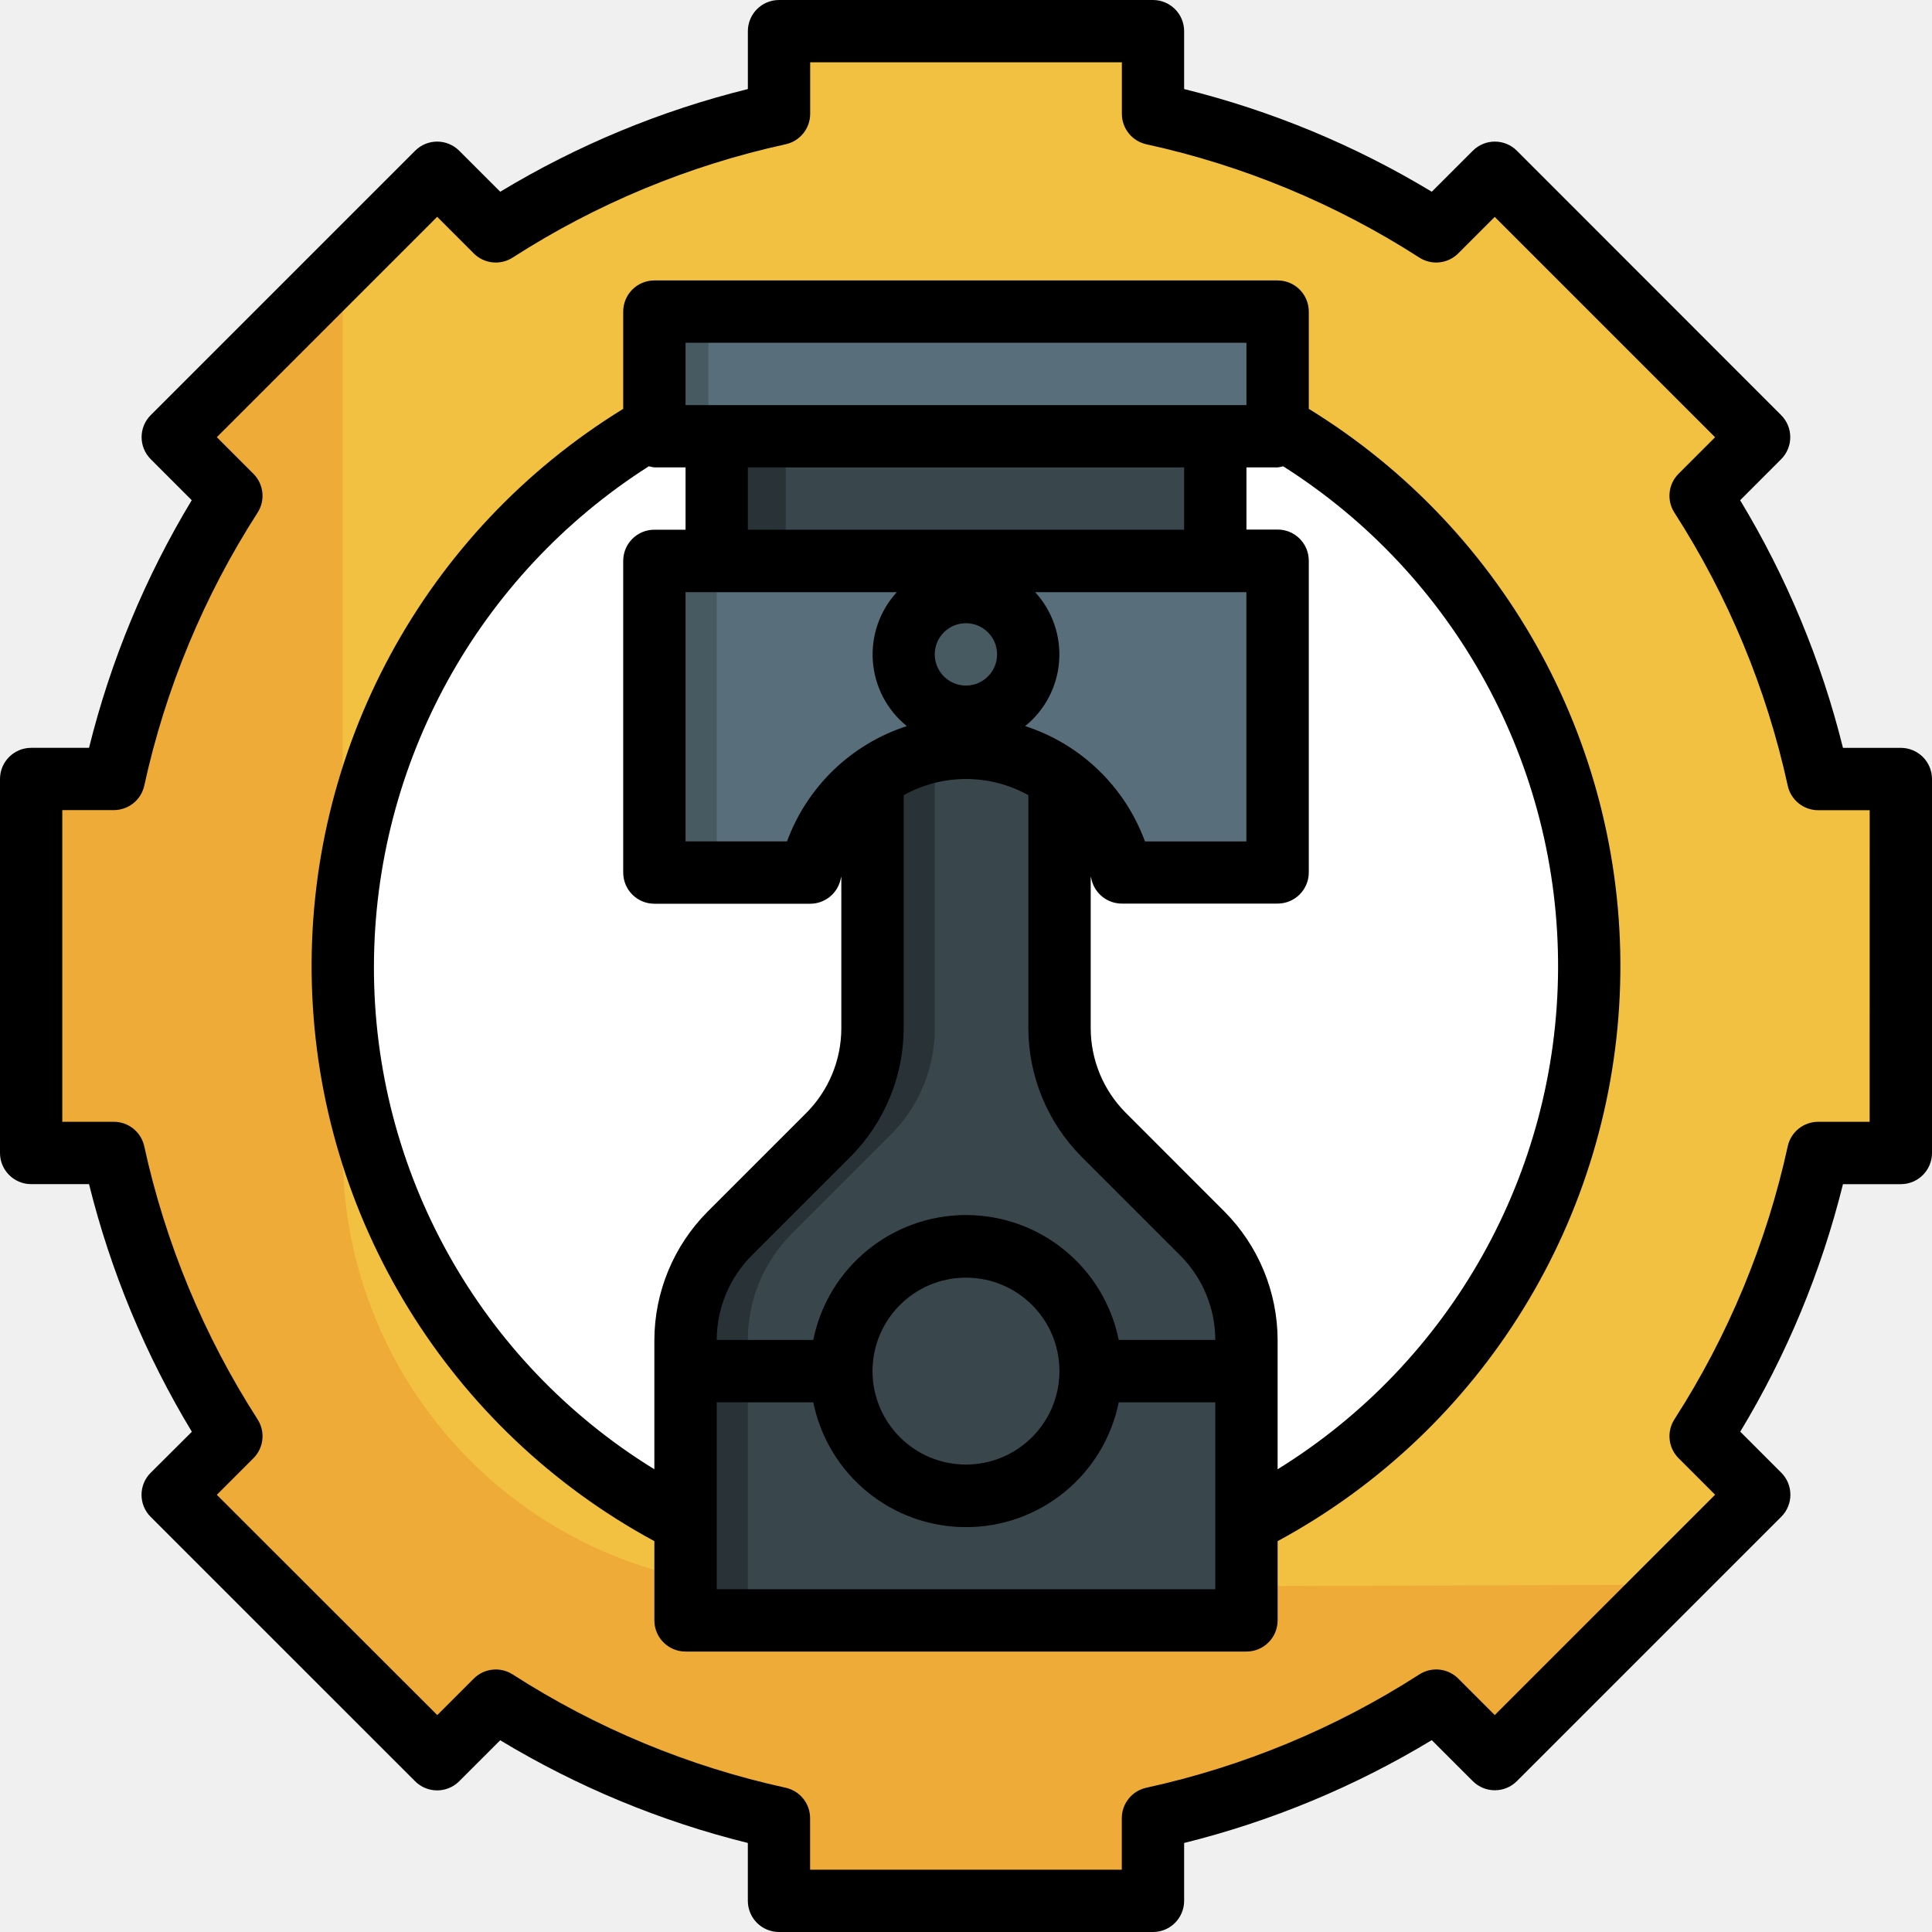
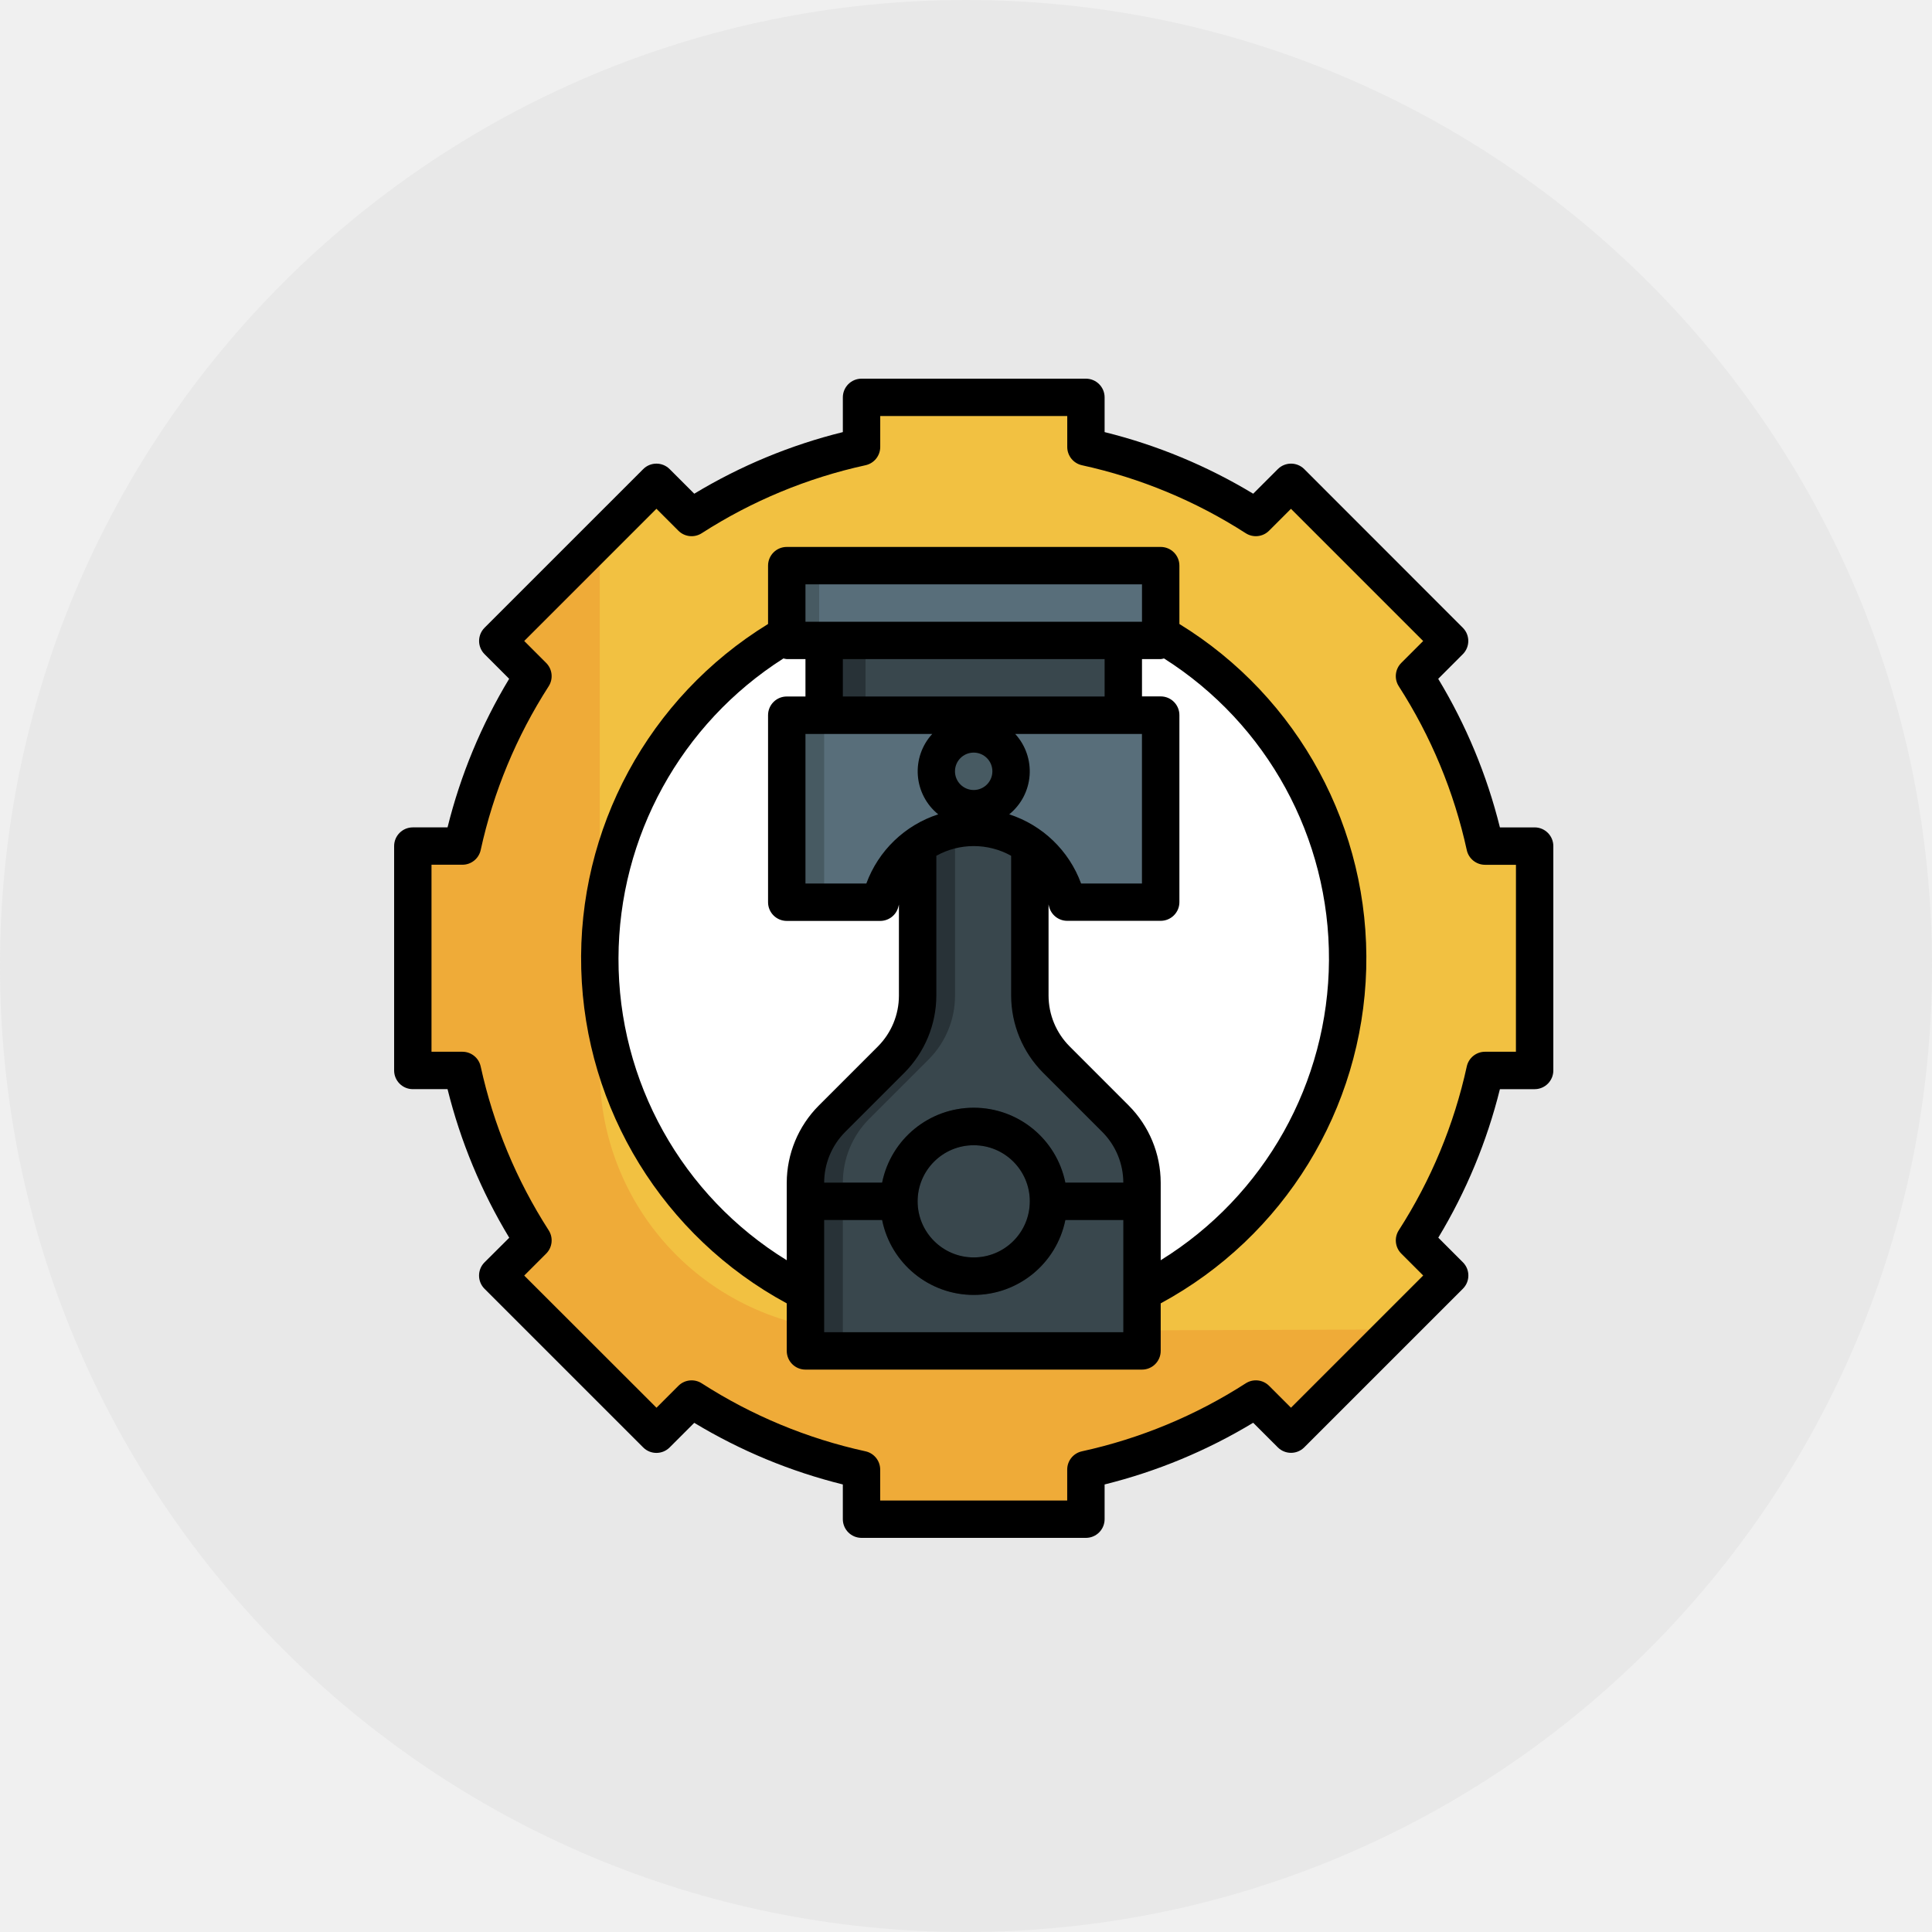
- <svg xmlns="http://www.w3.org/2000/svg" width="75" height="75" viewBox="0 0 75 75">
-   <g id="Group_1117369" data-name="Group 1117369" transform="translate(-1 -1)">
-     <path id="Path_908615" data-name="Path 908615" d="M74.581,45.548V31.032H71.374a33.682,33.682,0,0,0-4.562-11l2.272-2.272L58.82,7.5,56.548,9.769a33.682,33.682,0,0,0-11-4.562V2H31.032V5.207a33.682,33.682,0,0,0-11,4.562L17.761,7.5,7.5,17.761l2.272,2.272a33.682,33.682,0,0,0-4.562,11H2V45.548H5.207a33.682,33.682,0,0,0,4.562,11L7.5,58.82,17.761,69.084l2.272-2.272a33.682,33.682,0,0,0,11,4.562v3.207H45.548V71.374a33.682,33.682,0,0,0,11-4.562l2.272,2.272L69.084,58.82l-2.272-2.272a33.682,33.682,0,0,0,4.562-11Z" transform="translate(0.21 0.21)" fill="#efab38" />
-     <path id="Path_908616" data-name="Path 908616" d="M64.715,20.033l2.272-2.272L56.723,7.5,54.451,9.769a33.682,33.682,0,0,0-11-4.562V2H28.935V5.207a33.682,33.682,0,0,0-11,4.562L15.664,7.5,12,11.162V45.548A16.88,16.88,0,0,0,28.935,62.427L63.5,62.306l3.49-3.49-2.272-2.272a33.682,33.682,0,0,0,4.562-11h3.207V31.032H69.277A33.682,33.682,0,0,0,64.715,20.033Z" transform="translate(2.306 0.21)" fill="#f2c141" />
-     <circle id="Ellipse_11985" data-name="Ellipse 11985" cx="24" cy="24" r="24" transform="translate(14.5 14.5)" fill="#fff" />
-     <path id="Path_908617" data-name="Path 908617" d="M37.516,23V36.306a5.84,5.84,0,0,0,1.711,4.13l3.837,3.837a5.84,5.84,0,0,1,1.71,4.13V59.29H23V48.4h0a5.84,5.84,0,0,1,1.711-4.13l3.837-3.837a5.84,5.84,0,0,0,1.71-4.13V23" transform="translate(4.613 4.613)" fill="#283237" />
-     <path id="Path_908618" data-name="Path 908618" d="M42.644,44.273l-3.837-3.837a5.84,5.84,0,0,1-1.71-4.13V23H32.258V36.306a5.84,5.84,0,0,1-1.711,4.13L26.71,44.273A5.84,5.84,0,0,0,25,48.4V59.29H44.355V48.4a5.84,5.84,0,0,0-1.711-4.13Z" transform="translate(5.032 4.613)" fill="#39474d" />
-     <path id="Path_908619" data-name="Path 908619" d="M46.194,19H22V31.1h6.048l.036-.144A6.2,6.2,0,0,1,34.1,26.258h0a6.2,6.2,0,0,1,6.012,4.695l.036.144h6.048Z" transform="translate(4.403 3.774)" fill="#475a62" />
-     <path id="Path_908620" data-name="Path 908620" d="M27.665,30.953a6.2,6.2,0,0,1,12.024,0l.036.144h6.048V19H24V31.1h3.629Z" transform="translate(4.823 3.774)" fill="#586e7a" />
-     <ellipse id="Ellipse_11986" data-name="Ellipse 11986" cx="3" cy="2" rx="3" ry="2" transform="translate(35.5 24.5)" fill="#475a62" />
-     <rect id="Rectangle_409924" data-name="Rectangle 409924" width="20" height="6" transform="translate(28.5 17.5)" fill="#283237" />
-     <path id="Path_908621" data-name="Path 908621" d="M44.774,44.84h-4.96a6.048,6.048,0,0,0-11.855,0H23v2.419h4.96a6.048,6.048,0,0,0,11.855,0h4.96ZM33.887,49.678a3.629,3.629,0,1,1,3.629-3.629A3.629,3.629,0,0,1,33.887,49.678Z" transform="translate(4.613 8.176)" fill="#283237" />
-     <rect id="Rectangle_409925" data-name="Rectangle 409925" width="24" height="4" transform="translate(26.5 13.5)" fill="#475a62" />
-     <rect id="Rectangle_409926" data-name="Rectangle 409926" width="22" height="4" transform="translate(28.5 13.5)" fill="#586e7a" />
-     <rect id="Rectangle_409927" data-name="Rectangle 409927" width="17" height="6" transform="translate(31.5 17.5)" fill="#39474d" />
-     <path id="Path_908622" data-name="Path 908622" d="M49.71,14.985V11.21A1.21,1.21,0,0,0,48.5,10H24.306a1.21,1.21,0,0,0-1.21,1.21v3.775a25.384,25.384,0,0,0,1.21,43.955v3.076a1.21,1.21,0,0,0,1.21,1.21H47.29a1.21,1.21,0,0,0,1.21-1.21V58.94a25.384,25.384,0,0,0,1.21-43.955ZM25.516,12.419H47.29v2.419H25.516Zm16.815,38.71a6.048,6.048,0,0,0-11.855,0h-3.75a4.661,4.661,0,0,1,1.356-3.275l3.837-3.837a7.1,7.1,0,0,0,2.065-4.985V29.981a4.984,4.984,0,0,1,4.839,0v9.051a7.1,7.1,0,0,0,2.065,4.985l3.837,3.837a4.661,4.661,0,0,1,1.356,3.275Zm-2.3,1.21A3.629,3.629,0,1,1,36.4,48.71,3.629,3.629,0,0,1,40.032,52.339ZM33.718,22.1a3.578,3.578,0,0,0,.387,5.2,7.379,7.379,0,0,0-4.65,4.476H25.516V22.1ZM36.4,25.726a1.21,1.21,0,1,1,1.21-1.21A1.21,1.21,0,0,1,36.4,25.726ZM38.7,27.3a3.577,3.577,0,0,0,.387-5.2h8.2v9.677H43.35A7.379,7.379,0,0,0,38.7,27.3ZM27.935,19.677V17.258H44.871v2.419ZM13.419,36.613a23.069,23.069,0,0,1,10.673-19.4,1.159,1.159,0,0,0,.214.044h1.21v2.419h-1.21a1.21,1.21,0,0,0-1.21,1.21v12.1a1.21,1.21,0,0,0,1.21,1.21h6.048a1.21,1.21,0,0,0,1.173-.913l.036-.144v5.9a4.661,4.661,0,0,1-1.356,3.275l-3.837,3.837a7.1,7.1,0,0,0-2.065,4.985V56.15A22.863,22.863,0,0,1,13.419,36.613ZM26.726,60.806V53.548h3.75a6.048,6.048,0,0,0,11.855,0h3.75v7.258ZM48.5,56.15V51.129a7.1,7.1,0,0,0-2.065-4.985L42.6,42.307a4.661,4.661,0,0,1-1.356-3.275v-5.9l.036.145a1.21,1.21,0,0,0,1.173.913H48.5a1.21,1.21,0,0,0,1.21-1.21v-12.1a1.21,1.21,0,0,0-1.21-1.21H47.29V17.258H48.5a1.14,1.14,0,0,0,.214-.044A22.969,22.969,0,0,1,48.5,56.15Z" transform="translate(2.097 1.887)" />
-     <path id="Path_908623" data-name="Path 908623" d="M74.79,30.032H72.544a34.779,34.779,0,0,0-3.992-9.613l1.592-1.593a1.21,1.21,0,0,0,0-1.71L59.885,6.851a1.21,1.21,0,0,0-1.71,0L56.581,8.443a34.718,34.718,0,0,0-9.613-3.986V2.21A1.21,1.21,0,0,0,45.758,1H31.242a1.21,1.21,0,0,0-1.21,1.21V4.457a34.718,34.718,0,0,0-9.613,3.986L18.826,6.851a1.21,1.21,0,0,0-1.71,0L6.851,17.115a1.21,1.21,0,0,0,0,1.71l1.592,1.593a34.779,34.779,0,0,0-3.987,9.613H2.21A1.21,1.21,0,0,0,1,31.242V45.758a1.21,1.21,0,0,0,1.21,1.21H4.456a34.779,34.779,0,0,0,3.992,9.613l-1.6,1.593a1.21,1.21,0,0,0,0,1.71L17.115,70.149a1.21,1.21,0,0,0,1.71,0l1.593-1.592a34.78,34.78,0,0,0,9.613,3.987V74.79A1.21,1.21,0,0,0,31.242,76H45.758a1.21,1.21,0,0,0,1.21-1.21V72.544a34.779,34.779,0,0,0,9.613-3.992l1.593,1.592a1.21,1.21,0,0,0,1.71,0L70.149,59.88a1.21,1.21,0,0,0,0-1.71l-1.592-1.593a34.78,34.78,0,0,0,3.987-9.608H74.79A1.21,1.21,0,0,0,76,45.758V31.242A1.21,1.21,0,0,0,74.79,30.032Zm-1.21,14.516h-2A1.21,1.21,0,0,0,70.4,45.5,32.363,32.363,0,0,1,66,56.1a1.21,1.21,0,0,0,.163,1.508l1.417,1.417-8.554,8.554-1.417-1.417A1.21,1.21,0,0,0,56.1,66a32.362,32.362,0,0,1-10.6,4.4,1.21,1.21,0,0,0-.952,1.182v2h-12.1v-2A1.21,1.21,0,0,0,31.5,70.4,32.362,32.362,0,0,1,20.9,66a1.21,1.21,0,0,0-1.508.163l-1.417,1.417L9.417,59.029l1.417-1.417A1.21,1.21,0,0,0,11,56.1,32.362,32.362,0,0,1,6.6,45.5a1.21,1.21,0,0,0-1.182-.952h-2v-12.1h2A1.21,1.21,0,0,0,6.6,31.5,32.352,32.352,0,0,1,11,20.9a1.21,1.21,0,0,0-.163-1.508L9.417,17.971l8.554-8.554,1.417,1.417A1.21,1.21,0,0,0,20.9,11,32.361,32.361,0,0,1,31.5,6.6a1.21,1.21,0,0,0,.951-1.182v-2h12.1v2A1.21,1.21,0,0,0,45.5,6.6,32.361,32.361,0,0,1,56.1,11a1.21,1.21,0,0,0,1.508-.163l1.417-1.417,8.554,8.554-1.417,1.417A1.21,1.21,0,0,0,66,20.9a32.352,32.352,0,0,1,4.4,10.6,1.21,1.21,0,0,0,1.182.952h2Z" transform="translate(0 0)" />
+ <svg xmlns="http://www.w3.org/2000/svg" width="125" height="125" viewBox="0 0 125 125">
+   <g id="Group_1118044" data-name="Group 1118044" transform="translate(-745 -4152.932)">
+     <circle id="Ellipse_11953" data-name="Ellipse 11953" cx="62.5" cy="62.5" r="62.5" transform="translate(745 4152.932)" fill="#e8e8e8" />
+     <g id="Group_1117369" data-name="Group 1117369" transform="translate(769.5 4176.432)">
+       <path id="Path_908615" data-name="Path 908615" d="M74.581,45.548V31.032H71.374a33.682,33.682,0,0,0-4.562-11l2.272-2.272L58.82,7.5,56.548,9.769a33.682,33.682,0,0,0-11-4.562V2H31.032V5.207a33.682,33.682,0,0,0-11,4.562L17.761,7.5,7.5,17.761l2.272,2.272a33.682,33.682,0,0,0-4.562,11H2V45.548H5.207a33.682,33.682,0,0,0,4.562,11L7.5,58.82,17.761,69.084l2.272-2.272a33.682,33.682,0,0,0,11,4.562v3.207H45.548V71.374a33.682,33.682,0,0,0,11-4.562l2.272,2.272L69.084,58.82l-2.272-2.272a33.682,33.682,0,0,0,4.562-11Z" transform="translate(0.21 0.21)" fill="#efab38" />
+       <path id="Path_908616" data-name="Path 908616" d="M64.715,20.033l2.272-2.272L56.723,7.5,54.451,9.769a33.682,33.682,0,0,0-11-4.562V2H28.935V5.207a33.682,33.682,0,0,0-11,4.562L15.664,7.5,12,11.162V45.548A16.88,16.88,0,0,0,28.935,62.427L63.5,62.306l3.49-3.49-2.272-2.272a33.682,33.682,0,0,0,4.562-11h3.207V31.032H69.277A33.682,33.682,0,0,0,64.715,20.033Z" transform="translate(2.306 0.21)" fill="#f2c141" />
+       <circle id="Ellipse_11985" data-name="Ellipse 11985" cx="24" cy="24" r="24" transform="translate(14.5 14.5)" fill="#fff" />
+       <path id="Path_908617" data-name="Path 908617" d="M37.516,23V36.306a5.84,5.84,0,0,0,1.711,4.13l3.837,3.837a5.84,5.84,0,0,1,1.71,4.13V59.29H23V48.4h0a5.84,5.84,0,0,1,1.711-4.13l3.837-3.837a5.84,5.84,0,0,0,1.71-4.13V23" transform="translate(4.613 4.613)" fill="#283237" />
+       <path id="Path_908618" data-name="Path 908618" d="M42.644,44.273l-3.837-3.837a5.84,5.84,0,0,1-1.71-4.13V23H32.258V36.306a5.84,5.84,0,0,1-1.711,4.13L26.71,44.273A5.84,5.84,0,0,0,25,48.4V59.29H44.355V48.4a5.84,5.84,0,0,0-1.711-4.13Z" transform="translate(5.032 4.613)" fill="#39474d" />
+       <path id="Path_908619" data-name="Path 908619" d="M46.194,19H22V31.1h6.048l.036-.144A6.2,6.2,0,0,1,34.1,26.258h0a6.2,6.2,0,0,1,6.012,4.695l.036.144h6.048Z" transform="translate(4.403 3.774)" fill="#475a62" />
+       <path id="Path_908620" data-name="Path 908620" d="M27.665,30.953a6.2,6.2,0,0,1,12.024,0l.036.144h6.048V19H24V31.1h3.629Z" transform="translate(4.823 3.774)" fill="#586e7a" />
+       <ellipse id="Ellipse_11986" data-name="Ellipse 11986" cx="3" cy="2" rx="3" ry="2" transform="translate(35.5 24.5)" fill="#475a62" />
+       <rect id="Rectangle_409924" data-name="Rectangle 409924" width="20" height="6" transform="translate(28.5 17.5)" fill="#283237" />
+       <path id="Path_908621" data-name="Path 908621" d="M44.774,44.84h-4.96a6.048,6.048,0,0,0-11.855,0H23v2.419h4.96a6.048,6.048,0,0,0,11.855,0h4.96ZM33.887,49.678a3.629,3.629,0,1,1,3.629-3.629A3.629,3.629,0,0,1,33.887,49.678Z" transform="translate(4.613 8.176)" fill="#283237" />
+       <rect id="Rectangle_409925" data-name="Rectangle 409925" width="24" height="4" transform="translate(26.5 13.5)" fill="#475a62" />
+       <rect id="Rectangle_409926" data-name="Rectangle 409926" width="22" height="4" transform="translate(28.5 13.5)" fill="#586e7a" />
+       <rect id="Rectangle_409927" data-name="Rectangle 409927" width="17" height="6" transform="translate(31.5 17.5)" fill="#39474d" />
+       <path id="Path_908622" data-name="Path 908622" d="M49.71,14.985V11.21A1.21,1.21,0,0,0,48.5,10H24.306a1.21,1.21,0,0,0-1.21,1.21v3.775a25.384,25.384,0,0,0,1.21,43.955v3.076a1.21,1.21,0,0,0,1.21,1.21H47.29a1.21,1.21,0,0,0,1.21-1.21V58.94a25.384,25.384,0,0,0,1.21-43.955ZM25.516,12.419H47.29v2.419H25.516Zm16.815,38.71a6.048,6.048,0,0,0-11.855,0h-3.75a4.661,4.661,0,0,1,1.356-3.275l3.837-3.837a7.1,7.1,0,0,0,2.065-4.985V29.981a4.984,4.984,0,0,1,4.839,0v9.051a7.1,7.1,0,0,0,2.065,4.985l3.837,3.837a4.661,4.661,0,0,1,1.356,3.275Zm-2.3,1.21A3.629,3.629,0,1,1,36.4,48.71,3.629,3.629,0,0,1,40.032,52.339ZM33.718,22.1a3.578,3.578,0,0,0,.387,5.2,7.379,7.379,0,0,0-4.65,4.476H25.516V22.1ZM36.4,25.726a1.21,1.21,0,1,1,1.21-1.21A1.21,1.21,0,0,1,36.4,25.726ZM38.7,27.3a3.577,3.577,0,0,0,.387-5.2h8.2v9.677H43.35A7.379,7.379,0,0,0,38.7,27.3ZM27.935,19.677V17.258H44.871v2.419ZM13.419,36.613a23.069,23.069,0,0,1,10.673-19.4,1.159,1.159,0,0,0,.214.044h1.21v2.419h-1.21a1.21,1.21,0,0,0-1.21,1.21v12.1a1.21,1.21,0,0,0,1.21,1.21h6.048a1.21,1.21,0,0,0,1.173-.913l.036-.144v5.9a4.661,4.661,0,0,1-1.356,3.275l-3.837,3.837a7.1,7.1,0,0,0-2.065,4.985V56.15A22.863,22.863,0,0,1,13.419,36.613ZM26.726,60.806V53.548h3.75a6.048,6.048,0,0,0,11.855,0h3.75v7.258ZM48.5,56.15V51.129a7.1,7.1,0,0,0-2.065-4.985L42.6,42.307a4.661,4.661,0,0,1-1.356-3.275v-5.9l.036.145a1.21,1.21,0,0,0,1.173.913H48.5a1.21,1.21,0,0,0,1.21-1.21v-12.1a1.21,1.21,0,0,0-1.21-1.21H47.29V17.258H48.5a1.14,1.14,0,0,0,.214-.044A22.969,22.969,0,0,1,48.5,56.15Z" transform="translate(2.097 1.887)" />
+       <path id="Path_908623" data-name="Path 908623" d="M74.79,30.032H72.544a34.779,34.779,0,0,0-3.992-9.613l1.592-1.593a1.21,1.21,0,0,0,0-1.71L59.885,6.851a1.21,1.21,0,0,0-1.71,0L56.581,8.443a34.718,34.718,0,0,0-9.613-3.986V2.21A1.21,1.21,0,0,0,45.758,1H31.242a1.21,1.21,0,0,0-1.21,1.21V4.457a34.718,34.718,0,0,0-9.613,3.986L18.826,6.851a1.21,1.21,0,0,0-1.71,0L6.851,17.115a1.21,1.21,0,0,0,0,1.71l1.592,1.593a34.779,34.779,0,0,0-3.987,9.613H2.21A1.21,1.21,0,0,0,1,31.242V45.758a1.21,1.21,0,0,0,1.21,1.21H4.456a34.779,34.779,0,0,0,3.992,9.613l-1.6,1.593a1.21,1.21,0,0,0,0,1.71L17.115,70.149a1.21,1.21,0,0,0,1.71,0l1.593-1.592a34.78,34.78,0,0,0,9.613,3.987V74.79A1.21,1.21,0,0,0,31.242,76H45.758a1.21,1.21,0,0,0,1.21-1.21V72.544a34.779,34.779,0,0,0,9.613-3.992l1.593,1.592a1.21,1.21,0,0,0,1.71,0L70.149,59.88a1.21,1.21,0,0,0,0-1.71l-1.592-1.593a34.78,34.78,0,0,0,3.987-9.608H74.79A1.21,1.21,0,0,0,76,45.758V31.242A1.21,1.21,0,0,0,74.79,30.032Zm-1.21,14.516h-2A1.21,1.21,0,0,0,70.4,45.5,32.363,32.363,0,0,1,66,56.1a1.21,1.21,0,0,0,.163,1.508l1.417,1.417-8.554,8.554-1.417-1.417A1.21,1.21,0,0,0,56.1,66a32.362,32.362,0,0,1-10.6,4.4,1.21,1.21,0,0,0-.952,1.182v2h-12.1v-2A1.21,1.21,0,0,0,31.5,70.4,32.362,32.362,0,0,1,20.9,66a1.21,1.21,0,0,0-1.508.163l-1.417,1.417L9.417,59.029l1.417-1.417A1.21,1.21,0,0,0,11,56.1,32.362,32.362,0,0,1,6.6,45.5a1.21,1.21,0,0,0-1.182-.952h-2v-12.1h2A1.21,1.21,0,0,0,6.6,31.5,32.352,32.352,0,0,1,11,20.9a1.21,1.21,0,0,0-.163-1.508L9.417,17.971l8.554-8.554,1.417,1.417A1.21,1.21,0,0,0,20.9,11,32.361,32.361,0,0,1,31.5,6.6a1.21,1.21,0,0,0,.951-1.182v-2h12.1v2A1.21,1.21,0,0,0,45.5,6.6,32.361,32.361,0,0,1,56.1,11a1.21,1.21,0,0,0,1.508-.163l1.417-1.417,8.554,8.554-1.417,1.417A1.21,1.21,0,0,0,66,20.9a32.352,32.352,0,0,1,4.4,10.6,1.21,1.21,0,0,0,1.182.952h2Z" transform="translate(0 0)" />
+     </g>
  </g>
</svg>
